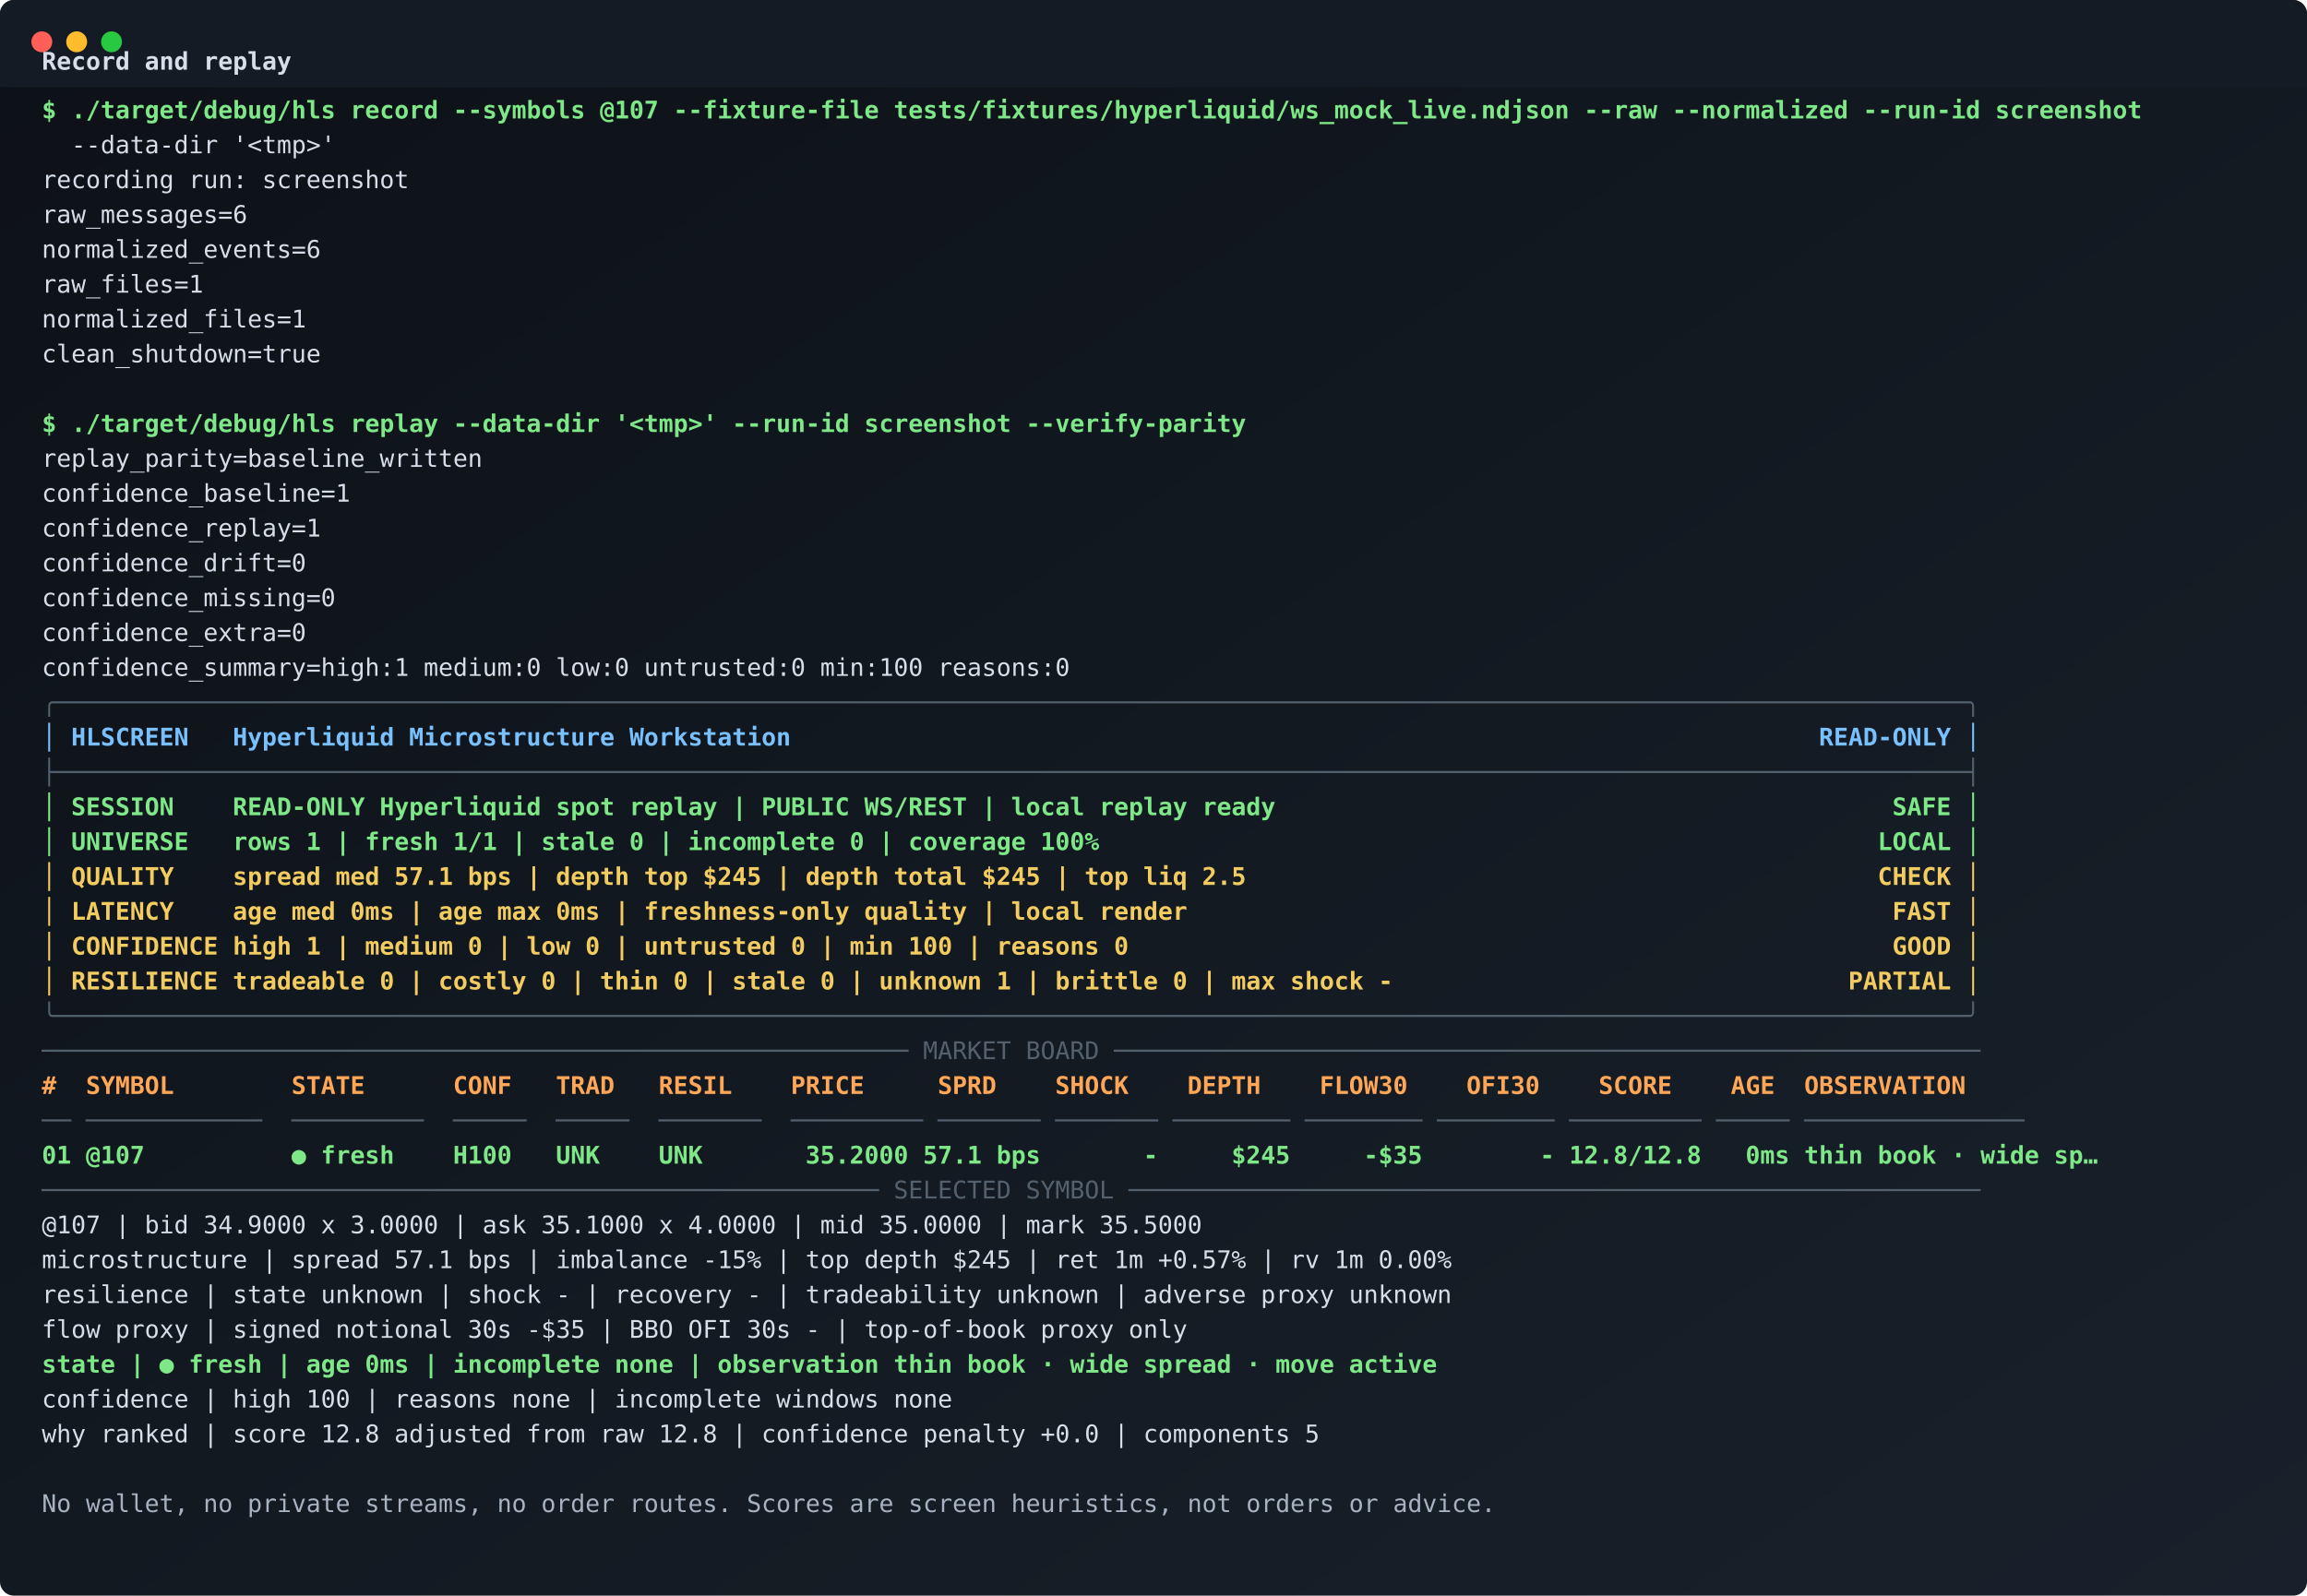
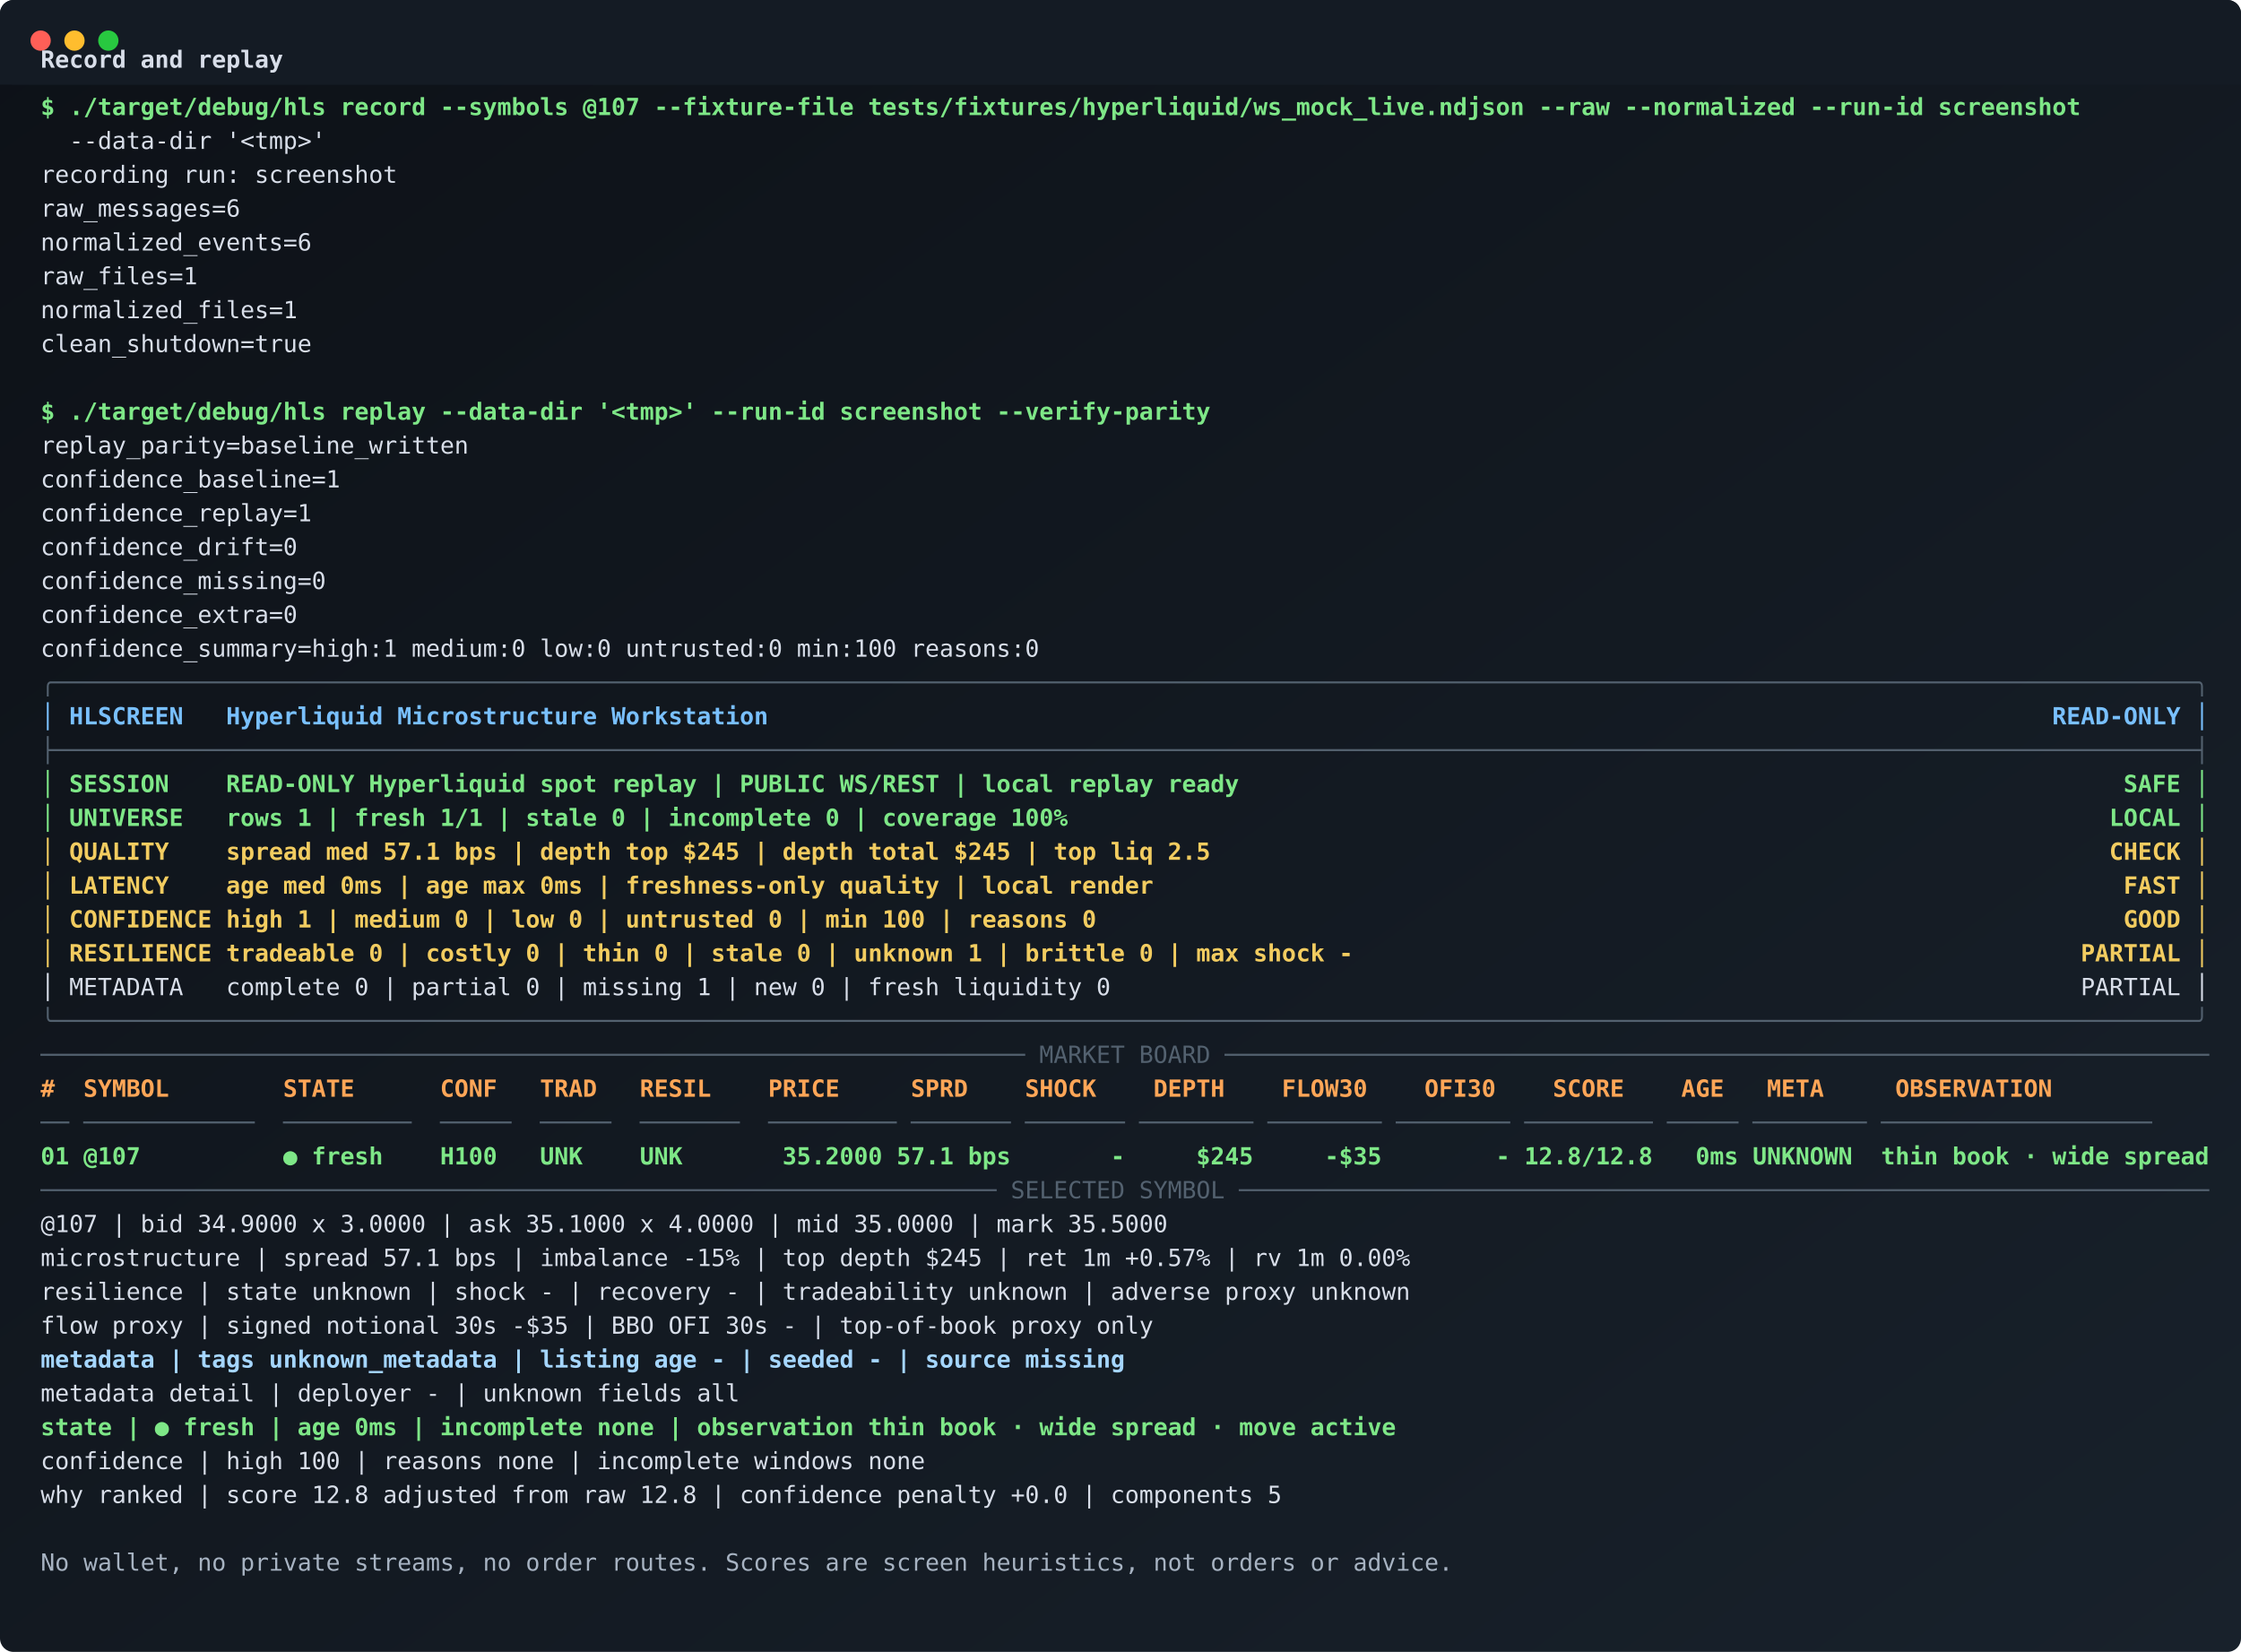
- <svg xmlns="http://www.w3.org/2000/svg" role="img" xml:space="preserve" aria-label="Record and replay terminal screenshot" viewBox="0 0 1324 916" width="1324" height="916">
+ <svg xmlns="http://www.w3.org/2000/svg" role="img" xml:space="preserve" aria-label="Record and replay terminal screenshot" viewBox="0 0 1324 976" width="1324" height="976">
  <defs>
    <linearGradient id="bg" x1="0" x2="1" y1="0" y2="1">
      <stop offset="0" stop-color="#0d1117" />
      <stop offset="1" stop-color="#18212b" />
    </linearGradient>
  </defs>
-   <rect width="1324" height="916" rx="8" fill="url(#bg)" />
+   <rect width="1324" height="976" rx="8" fill="url(#bg)" />
  <rect x="0" y="0" width="1324" height="50" rx="8" fill="#141b24" />
  <rect x="0" y="42" width="1324" height="8" fill="#141b24" />
  <circle cx="24" cy="24" r="6" fill="#ff5f57" />
  <circle cx="44" cy="24" r="6" fill="#ffbd2e" />
  <circle cx="64" cy="24" r="6" fill="#28c840" />
  <text x="24" y="40" fill="#d8dee9" font-family="ui-monospace, SFMono-Regular, Menlo, Consolas, monospace" font-size="14" font-weight="700">Record and replay</text>
  <text x="24" y="68" fill="#7ee787" font-family="ui-monospace, SFMono-Regular, Menlo, Consolas, monospace" font-size="14" font-weight="700">$ ./target/debug/hls record --symbols @107 --fixture-file tests/fixtures/hyperliquid/ws_mock_live.ndjson --raw --normalized --run-id screenshot</text>
  <text x="24" y="88" fill="#d8dee9" font-family="ui-monospace, SFMono-Regular, Menlo, Consolas, monospace" font-size="14" font-weight="400">  --data-dir '&lt;tmp&gt;'</text>
  <text x="24" y="108" fill="#d8dee9" font-family="ui-monospace, SFMono-Regular, Menlo, Consolas, monospace" font-size="14" font-weight="400">recording run: screenshot</text>
  <text x="24" y="128" fill="#d8dee9" font-family="ui-monospace, SFMono-Regular, Menlo, Consolas, monospace" font-size="14" font-weight="400">raw_messages=6</text>
  <text x="24" y="148" fill="#d8dee9" font-family="ui-monospace, SFMono-Regular, Menlo, Consolas, monospace" font-size="14" font-weight="400">normalized_events=6</text>
  <text x="24" y="168" fill="#d8dee9" font-family="ui-monospace, SFMono-Regular, Menlo, Consolas, monospace" font-size="14" font-weight="400">raw_files=1</text>
  <text x="24" y="188" fill="#d8dee9" font-family="ui-monospace, SFMono-Regular, Menlo, Consolas, monospace" font-size="14" font-weight="400">normalized_files=1</text>
  <text x="24" y="208" fill="#d8dee9" font-family="ui-monospace, SFMono-Regular, Menlo, Consolas, monospace" font-size="14" font-weight="400">clean_shutdown=true</text>
  <text x="24" y="228" fill="#d8dee9" font-family="ui-monospace, SFMono-Regular, Menlo, Consolas, monospace" font-size="14" font-weight="400" />
  <text x="24" y="248" fill="#7ee787" font-family="ui-monospace, SFMono-Regular, Menlo, Consolas, monospace" font-size="14" font-weight="700">$ ./target/debug/hls replay --data-dir '&lt;tmp&gt;' --run-id screenshot --verify-parity</text>
  <text x="24" y="268" fill="#d8dee9" font-family="ui-monospace, SFMono-Regular, Menlo, Consolas, monospace" font-size="14" font-weight="400">replay_parity=baseline_written</text>
  <text x="24" y="288" fill="#d8dee9" font-family="ui-monospace, SFMono-Regular, Menlo, Consolas, monospace" font-size="14" font-weight="400">confidence_baseline=1</text>
  <text x="24" y="308" fill="#d8dee9" font-family="ui-monospace, SFMono-Regular, Menlo, Consolas, monospace" font-size="14" font-weight="400">confidence_replay=1</text>
  <text x="24" y="328" fill="#d8dee9" font-family="ui-monospace, SFMono-Regular, Menlo, Consolas, monospace" font-size="14" font-weight="400">confidence_drift=0</text>
  <text x="24" y="348" fill="#d8dee9" font-family="ui-monospace, SFMono-Regular, Menlo, Consolas, monospace" font-size="14" font-weight="400">confidence_missing=0</text>
  <text x="24" y="368" fill="#d8dee9" font-family="ui-monospace, SFMono-Regular, Menlo, Consolas, monospace" font-size="14" font-weight="400">confidence_extra=0</text>
  <text x="24" y="388" fill="#d8dee9" font-family="ui-monospace, SFMono-Regular, Menlo, Consolas, monospace" font-size="14" font-weight="400">confidence_summary=high:1 medium:0 low:0 untrusted:0 min:100 reasons:0</text>
-   <text x="24" y="408" fill="#53616f" font-family="ui-monospace, SFMono-Regular, Menlo, Consolas, monospace" font-size="14" font-weight="400">╭──────────────────────────────────────────────────────────────────────────────────────────────────────────────────────────────────╮</text>
-   <text x="24" y="428" fill="#79c0ff" font-family="ui-monospace, SFMono-Regular, Menlo, Consolas, monospace" font-size="14" font-weight="700">│ HLSCREEN   Hyperliquid Microstructure Workstation                                                                      READ-ONLY │</text>
-   <text x="24" y="448" fill="#53616f" font-family="ui-monospace, SFMono-Regular, Menlo, Consolas, monospace" font-size="14" font-weight="400">├──────────────────────────────────────────────────────────────────────────────────────────────────────────────────────────────────┤</text>
-   <text x="24" y="468" fill="#7ee787" font-family="ui-monospace, SFMono-Regular, Menlo, Consolas, monospace" font-size="14" font-weight="700">│ SESSION    READ-ONLY Hyperliquid spot replay | PUBLIC WS/REST | local replay ready                                          SAFE │</text>
-   <text x="24" y="488" fill="#7ee787" font-family="ui-monospace, SFMono-Regular, Menlo, Consolas, monospace" font-size="14" font-weight="700">│ UNIVERSE   rows 1 | fresh 1/1 | stale 0 | incomplete 0 | coverage 100%                                                     LOCAL │</text>
-   <text x="24" y="508" fill="#f2cc60" font-family="ui-monospace, SFMono-Regular, Menlo, Consolas, monospace" font-size="14" font-weight="700">│ QUALITY    spread med 57.1 bps | depth top $245 | depth total $245 | top liq 2.5                                           CHECK │</text>
-   <text x="24" y="528" fill="#f2cc60" font-family="ui-monospace, SFMono-Regular, Menlo, Consolas, monospace" font-size="14" font-weight="700">│ LATENCY    age med 0ms | age max 0ms | freshness-only quality | local render                                                FAST │</text>
-   <text x="24" y="548" fill="#f2cc60" font-family="ui-monospace, SFMono-Regular, Menlo, Consolas, monospace" font-size="14" font-weight="700">│ CONFIDENCE high 1 | medium 0 | low 0 | untrusted 0 | min 100 | reasons 0                                                    GOOD │</text>
-   <text x="24" y="568" fill="#f2cc60" font-family="ui-monospace, SFMono-Regular, Menlo, Consolas, monospace" font-size="14" font-weight="700">│ RESILIENCE tradeable 0 | costly 0 | thin 0 | stale 0 | unknown 1 | brittle 0 | max shock -                               PARTIAL │</text>
-   <text x="24" y="588" fill="#53616f" font-family="ui-monospace, SFMono-Regular, Menlo, Consolas, monospace" font-size="14" font-weight="400">╰──────────────────────────────────────────────────────────────────────────────────────────────────────────────────────────────────╯</text>
-   <text x="24" y="608" fill="#53616f" font-family="ui-monospace, SFMono-Regular, Menlo, Consolas, monospace" font-size="14" font-weight="400">─────────────────────────────────────────────────────────── MARKET BOARD ───────────────────────────────────────────────────────────</text>
-   <text x="24" y="628" fill="#ffa657" font-family="ui-monospace, SFMono-Regular, Menlo, Consolas, monospace" font-size="14" font-weight="700">#  SYMBOL        STATE      CONF   TRAD   RESIL    PRICE     SPRD    SHOCK    DEPTH    FLOW30    OFI30    SCORE    AGE  OBSERVATION</text>
-   <text x="24" y="648" fill="#53616f" font-family="ui-monospace, SFMono-Regular, Menlo, Consolas, monospace" font-size="14" font-weight="400">── ────────────  ─────────  ─────  ─────  ───────  ───────── ─────── ─────── ──────── ──────── ──────── ───────── ───── ───────────────</text>
-   <text x="24" y="668" fill="#7ee787" font-family="ui-monospace, SFMono-Regular, Menlo, Consolas, monospace" font-size="14" font-weight="600">01 @107          ● fresh    H100   UNK    UNK       35.2000 57.1 bps       -     $245     -$35        - 12.8/12.8   0ms thin book · wide sp…</text>
-   <text x="24" y="688" fill="#53616f" font-family="ui-monospace, SFMono-Regular, Menlo, Consolas, monospace" font-size="14" font-weight="400">───────────────────────────────────────────────────────── SELECTED SYMBOL ──────────────────────────────────────────────────────────</text>
-   <text x="24" y="708" fill="#d8dee9" font-family="ui-monospace, SFMono-Regular, Menlo, Consolas, monospace" font-size="14" font-weight="400">@107 | bid 34.9000 x 3.0000 | ask 35.1000 x 4.0000 | mid 35.0000 | mark 35.5000</text>
-   <text x="24" y="728" fill="#d8dee9" font-family="ui-monospace, SFMono-Regular, Menlo, Consolas, monospace" font-size="14" font-weight="400">microstructure | spread 57.1 bps | imbalance -15% | top depth $245 | ret 1m +0.57% | rv 1m 0.00%</text>
-   <text x="24" y="748" fill="#d8dee9" font-family="ui-monospace, SFMono-Regular, Menlo, Consolas, monospace" font-size="14" font-weight="400">resilience | state unknown | shock - | recovery - | tradeability unknown | adverse proxy unknown</text>
-   <text x="24" y="768" fill="#d8dee9" font-family="ui-monospace, SFMono-Regular, Menlo, Consolas, monospace" font-size="14" font-weight="400">flow proxy | signed notional 30s -$35 | BBO OFI 30s - | top-of-book proxy only</text>
-   <text x="24" y="788" fill="#7ee787" font-family="ui-monospace, SFMono-Regular, Menlo, Consolas, monospace" font-size="14" font-weight="600">state | ● fresh | age 0ms | incomplete none | observation thin book · wide spread · move active</text>
-   <text x="24" y="808" fill="#d8dee9" font-family="ui-monospace, SFMono-Regular, Menlo, Consolas, monospace" font-size="14" font-weight="400">confidence | high 100 | reasons none | incomplete windows none</text>
-   <text x="24" y="828" fill="#d8dee9" font-family="ui-monospace, SFMono-Regular, Menlo, Consolas, monospace" font-size="14" font-weight="400">why ranked | score 12.8 adjusted from raw 12.8 | confidence penalty +0.0 | components 5</text>
-   <text x="24" y="848" fill="#d8dee9" font-family="ui-monospace, SFMono-Regular, Menlo, Consolas, monospace" font-size="14" font-weight="400" />
-   <text x="24" y="868" fill="#a7b3c2" font-family="ui-monospace, SFMono-Regular, Menlo, Consolas, monospace" font-size="14" font-weight="400">No wallet, no private streams, no order routes. Scores are screen heuristics, not orders or advice.</text>
+   <text x="24" y="408" fill="#53616f" font-family="ui-monospace, SFMono-Regular, Menlo, Consolas, monospace" font-size="14" font-weight="400">╭──────────────────────────────────────────────────────────────────────────────────────────────────────────────────────────────────────────────────────╮</text>
+   <text x="24" y="428" fill="#79c0ff" font-family="ui-monospace, SFMono-Regular, Menlo, Consolas, monospace" font-size="14" font-weight="700">│ HLSCREEN   Hyperliquid Microstructure Workstation                                                                                          READ-ONLY │</text>
+   <text x="24" y="448" fill="#53616f" font-family="ui-monospace, SFMono-Regular, Menlo, Consolas, monospace" font-size="14" font-weight="400">├──────────────────────────────────────────────────────────────────────────────────────────────────────────────────────────────────────────────────────┤</text>
+   <text x="24" y="468" fill="#7ee787" font-family="ui-monospace, SFMono-Regular, Menlo, Consolas, monospace" font-size="14" font-weight="700">│ SESSION    READ-ONLY Hyperliquid spot replay | PUBLIC WS/REST | local replay ready                                                              SAFE │</text>
+   <text x="24" y="488" fill="#7ee787" font-family="ui-monospace, SFMono-Regular, Menlo, Consolas, monospace" font-size="14" font-weight="700">│ UNIVERSE   rows 1 | fresh 1/1 | stale 0 | incomplete 0 | coverage 100%                                                                         LOCAL │</text>
+   <text x="24" y="508" fill="#f2cc60" font-family="ui-monospace, SFMono-Regular, Menlo, Consolas, monospace" font-size="14" font-weight="700">│ QUALITY    spread med 57.1 bps | depth top $245 | depth total $245 | top liq 2.5                                                               CHECK │</text>
+   <text x="24" y="528" fill="#f2cc60" font-family="ui-monospace, SFMono-Regular, Menlo, Consolas, monospace" font-size="14" font-weight="700">│ LATENCY    age med 0ms | age max 0ms | freshness-only quality | local render                                                                    FAST │</text>
+   <text x="24" y="548" fill="#f2cc60" font-family="ui-monospace, SFMono-Regular, Menlo, Consolas, monospace" font-size="14" font-weight="700">│ CONFIDENCE high 1 | medium 0 | low 0 | untrusted 0 | min 100 | reasons 0                                                                        GOOD │</text>
+   <text x="24" y="568" fill="#f2cc60" font-family="ui-monospace, SFMono-Regular, Menlo, Consolas, monospace" font-size="14" font-weight="700">│ RESILIENCE tradeable 0 | costly 0 | thin 0 | stale 0 | unknown 1 | brittle 0 | max shock -                                                   PARTIAL │</text>
+   <text x="24" y="588" fill="#d8dee9" font-family="ui-monospace, SFMono-Regular, Menlo, Consolas, monospace" font-size="14" font-weight="400">│ METADATA   complete 0 | partial 0 | missing 1 | new 0 | fresh liquidity 0                                                                    PARTIAL │</text>
+   <text x="24" y="608" fill="#53616f" font-family="ui-monospace, SFMono-Regular, Menlo, Consolas, monospace" font-size="14" font-weight="400">╰──────────────────────────────────────────────────────────────────────────────────────────────────────────────────────────────────────────────────────╯</text>
+   <text x="24" y="628" fill="#53616f" font-family="ui-monospace, SFMono-Regular, Menlo, Consolas, monospace" font-size="14" font-weight="400">───────────────────────────────────────────────────────────────────── MARKET BOARD ─────────────────────────────────────────────────────────────────────</text>
+   <text x="24" y="648" fill="#ffa657" font-family="ui-monospace, SFMono-Regular, Menlo, Consolas, monospace" font-size="14" font-weight="700">#  SYMBOL        STATE      CONF   TRAD   RESIL    PRICE     SPRD    SHOCK    DEPTH    FLOW30    OFI30    SCORE    AGE   META     OBSERVATION</text>
+   <text x="24" y="668" fill="#53616f" font-family="ui-monospace, SFMono-Regular, Menlo, Consolas, monospace" font-size="14" font-weight="400">── ────────────  ─────────  ─────  ─────  ───────  ───────── ─────── ─────── ──────── ──────── ──────── ───────── ───── ──────── ───────────────────</text>
+   <text x="24" y="688" fill="#7ee787" font-family="ui-monospace, SFMono-Regular, Menlo, Consolas, monospace" font-size="14" font-weight="600">01 @107          ● fresh    H100   UNK    UNK       35.2000 57.1 bps       -     $245     -$35        - 12.8/12.8   0ms UNKNOWN  thin book · wide spread</text>
+   <text x="24" y="708" fill="#53616f" font-family="ui-monospace, SFMono-Regular, Menlo, Consolas, monospace" font-size="14" font-weight="400">─────────────────────────────────────────────────────────────────── SELECTED SYMBOL ────────────────────────────────────────────────────────────────────</text>
+   <text x="24" y="728" fill="#d8dee9" font-family="ui-monospace, SFMono-Regular, Menlo, Consolas, monospace" font-size="14" font-weight="400">@107 | bid 34.9000 x 3.0000 | ask 35.1000 x 4.0000 | mid 35.0000 | mark 35.5000</text>
+   <text x="24" y="748" fill="#d8dee9" font-family="ui-monospace, SFMono-Regular, Menlo, Consolas, monospace" font-size="14" font-weight="400">microstructure | spread 57.1 bps | imbalance -15% | top depth $245 | ret 1m +0.57% | rv 1m 0.00%</text>
+   <text x="24" y="768" fill="#d8dee9" font-family="ui-monospace, SFMono-Regular, Menlo, Consolas, monospace" font-size="14" font-weight="400">resilience | state unknown | shock - | recovery - | tradeability unknown | adverse proxy unknown</text>
+   <text x="24" y="788" fill="#d8dee9" font-family="ui-monospace, SFMono-Regular, Menlo, Consolas, monospace" font-size="14" font-weight="400">flow proxy | signed notional 30s -$35 | BBO OFI 30s - | top-of-book proxy only</text>
+   <text x="24" y="808" fill="#a5d6ff" font-family="ui-monospace, SFMono-Regular, Menlo, Consolas, monospace" font-size="14" font-weight="600">metadata | tags unknown_metadata | listing age - | seeded - | source missing</text>
+   <text x="24" y="828" fill="#d8dee9" font-family="ui-monospace, SFMono-Regular, Menlo, Consolas, monospace" font-size="14" font-weight="400">metadata detail | deployer - | unknown fields all</text>
+   <text x="24" y="848" fill="#7ee787" font-family="ui-monospace, SFMono-Regular, Menlo, Consolas, monospace" font-size="14" font-weight="600">state | ● fresh | age 0ms | incomplete none | observation thin book · wide spread · move active</text>
+   <text x="24" y="868" fill="#d8dee9" font-family="ui-monospace, SFMono-Regular, Menlo, Consolas, monospace" font-size="14" font-weight="400">confidence | high 100 | reasons none | incomplete windows none</text>
+   <text x="24" y="888" fill="#d8dee9" font-family="ui-monospace, SFMono-Regular, Menlo, Consolas, monospace" font-size="14" font-weight="400">why ranked | score 12.8 adjusted from raw 12.8 | confidence penalty +0.0 | components 5</text>
+   <text x="24" y="908" fill="#d8dee9" font-family="ui-monospace, SFMono-Regular, Menlo, Consolas, monospace" font-size="14" font-weight="400" />
+   <text x="24" y="928" fill="#a7b3c2" font-family="ui-monospace, SFMono-Regular, Menlo, Consolas, monospace" font-size="14" font-weight="400">No wallet, no private streams, no order routes. Scores are screen heuristics, not orders or advice.</text>
</svg>
